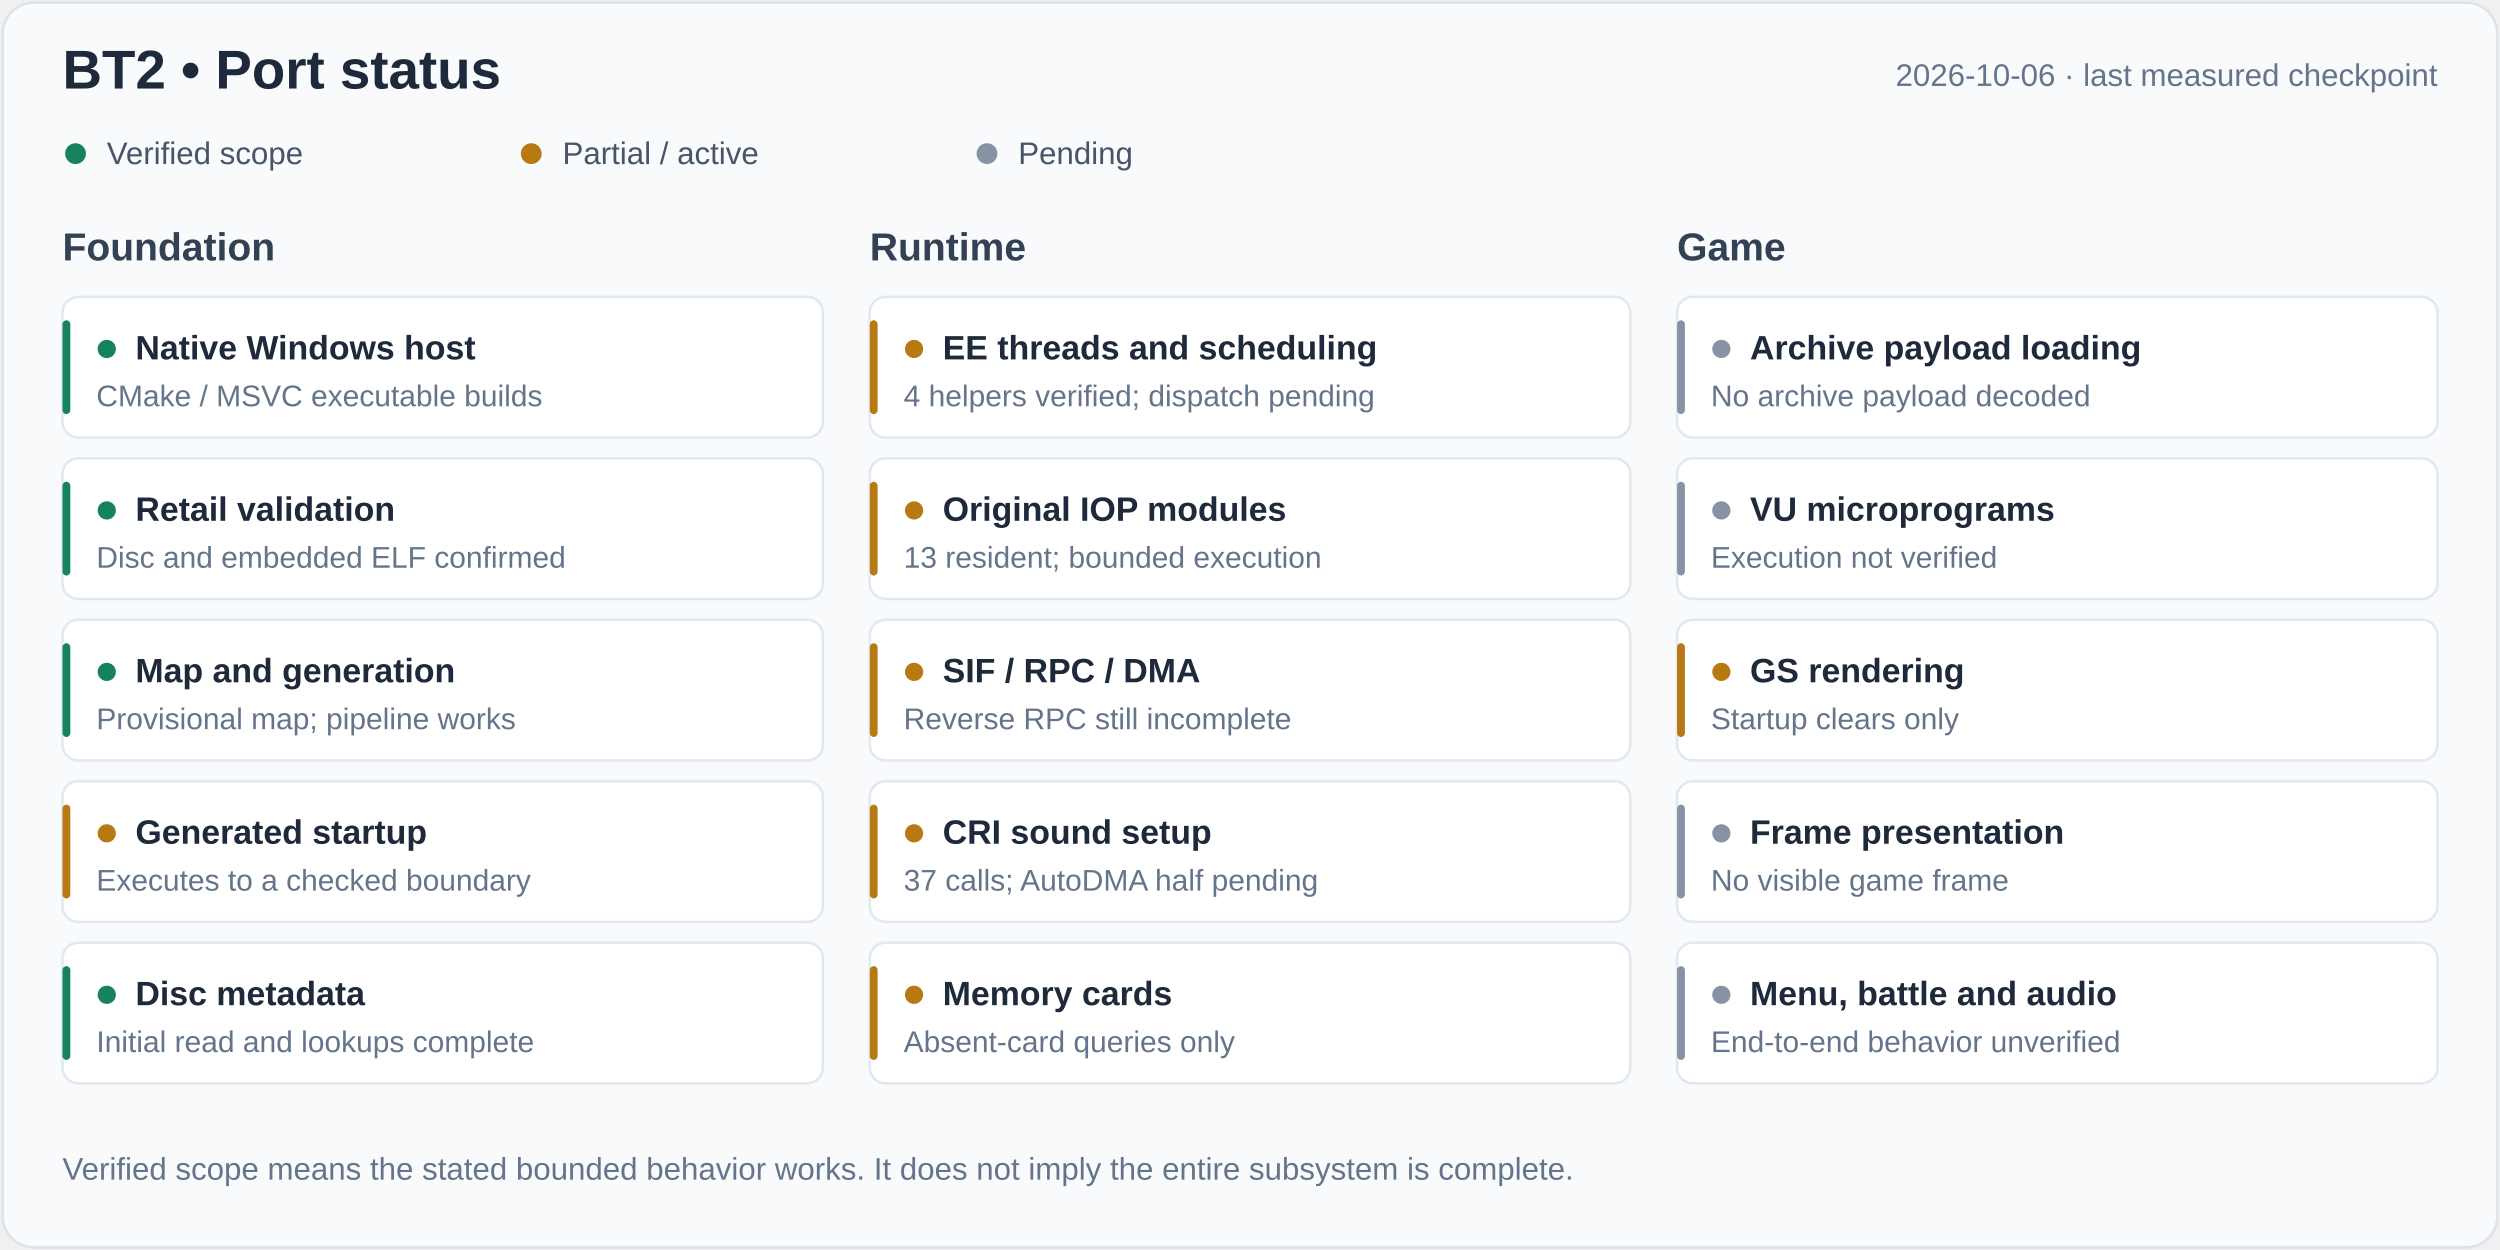
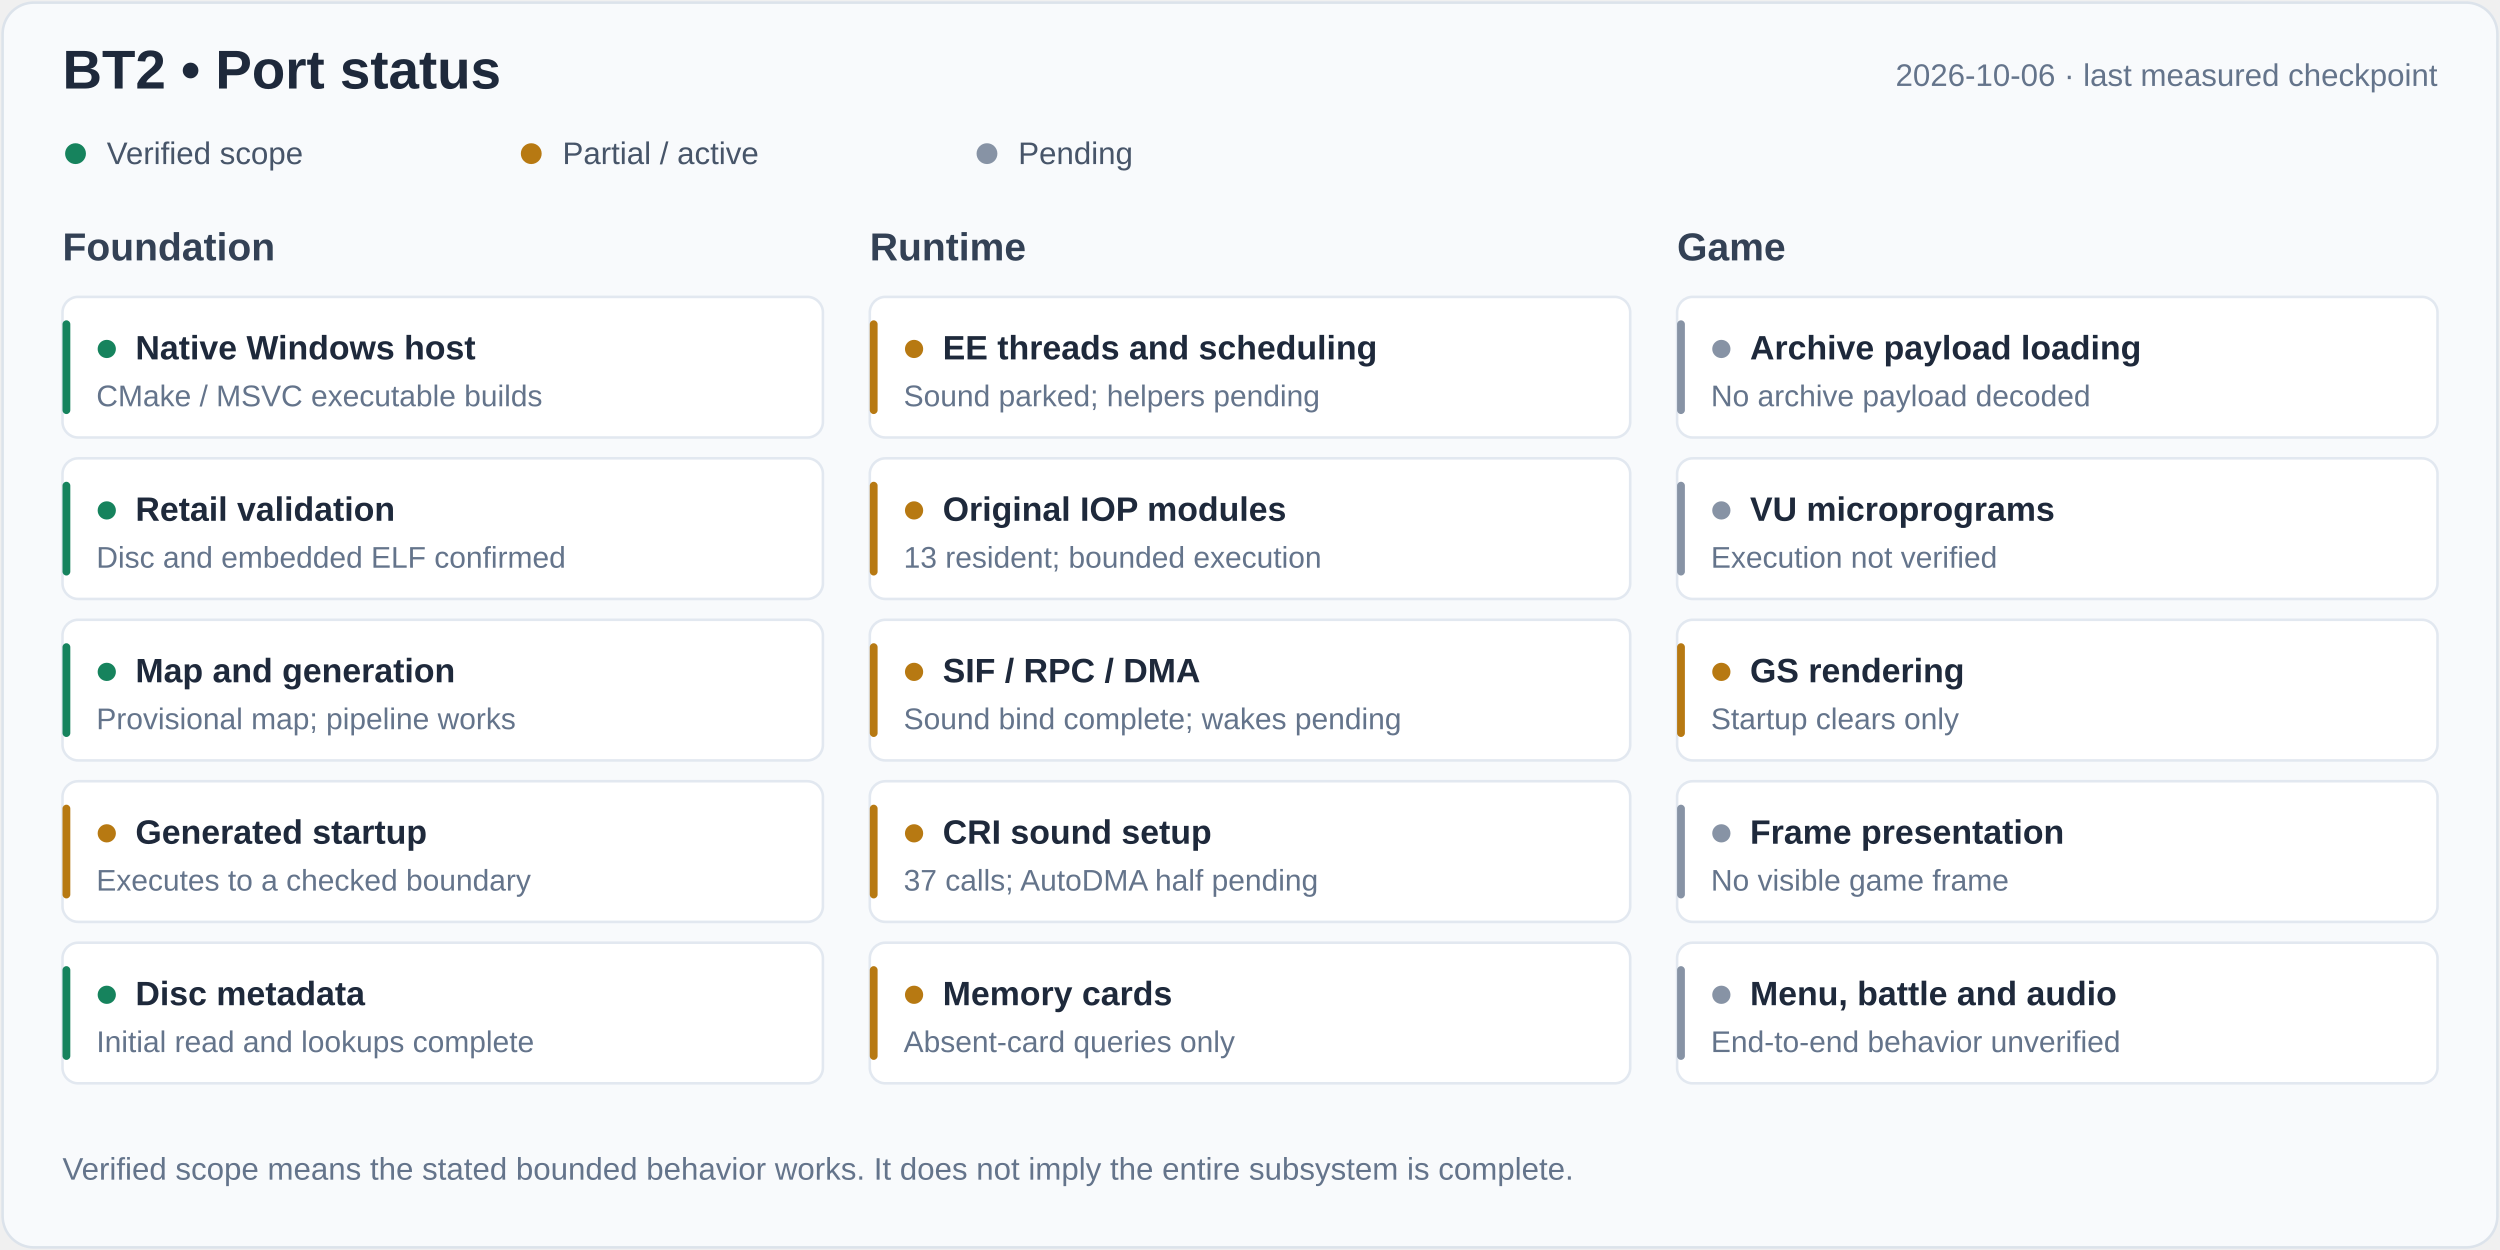
<svg xmlns="http://www.w3.org/2000/svg" width="960" height="480" viewBox="0 0 960 480" role="img" aria-labelledby="title desc">
  <rect x="1" y="1" width="958" height="478" rx="12" fill="#f8fafc" stroke="#dce3eb" />
  <g font-family="Segoe UI,Arial,sans-serif">
    <text x="24" y="34" font-size="21" font-weight="600" fill="#1e293b">BT2 • Port status</text>
    <text x="936" y="33" text-anchor="end" font-size="12" fill="#64748b">2026-10-06 · last measured checkpoint</text>
    <circle cx="29" cy="59" r="4" fill="#16835d" />
    <text x="41" y="63" font-size="12" fill="#475569">Verified scope</text>
    <circle cx="204" cy="59" r="4" fill="#b77912" />
    <text x="216" y="63" font-size="12" fill="#475569">Partial / active</text>
    <circle cx="379" cy="59" r="4" fill="#8793a5" />
    <text x="391" y="63" font-size="12" fill="#475569">Pending</text>
    <text x="24" y="100" font-size="15" font-weight="600" fill="#334155">Foundation</text>
    <g>
      <rect x="24" y="114" width="292" height="54" rx="6" fill="#fff" stroke="#e2e8f0" />
      <rect x="24" y="123" width="3" height="36" rx="1.5" fill="#16835d" />
      <circle cx="41" cy="134" r="3.5" fill="#16835d" />
      <text x="52" y="138" font-size="13" font-weight="600" fill="#1e293b">Native Windows host</text>
      <text x="37" y="156" font-size="11.5" fill="#64748b">CMake / MSVC executable builds</text>
    </g>
    <g>
      <rect x="24" y="176" width="292" height="54" rx="6" fill="#fff" stroke="#e2e8f0" />
      <rect x="24" y="185" width="3" height="36" rx="1.5" fill="#16835d" />
      <circle cx="41" cy="196" r="3.5" fill="#16835d" />
      <text x="52" y="200" font-size="13" font-weight="600" fill="#1e293b">Retail validation</text>
      <text x="37" y="218" font-size="11.5" fill="#64748b">Disc and embedded ELF confirmed</text>
    </g>
    <g>
      <rect x="24" y="238" width="292" height="54" rx="6" fill="#fff" stroke="#e2e8f0" />
      <rect x="24" y="247" width="3" height="36" rx="1.5" fill="#16835d" />
      <circle cx="41" cy="258" r="3.5" fill="#16835d" />
      <text x="52" y="262" font-size="13" font-weight="600" fill="#1e293b">Map and generation</text>
      <text x="37" y="280" font-size="11.5" fill="#64748b">Provisional map; pipeline works</text>
    </g>
    <g>
      <rect x="24" y="300" width="292" height="54" rx="6" fill="#fff" stroke="#e2e8f0" />
      <rect x="24" y="309" width="3" height="36" rx="1.5" fill="#b77912" />
      <circle cx="41" cy="320" r="3.5" fill="#b77912" />
      <text x="52" y="324" font-size="13" font-weight="600" fill="#1e293b">Generated startup</text>
      <text x="37" y="342" font-size="11.5" fill="#64748b">Executes to a checked boundary</text>
    </g>
    <g>
      <rect x="24" y="362" width="292" height="54" rx="6" fill="#fff" stroke="#e2e8f0" />
      <rect x="24" y="371" width="3" height="36" rx="1.5" fill="#16835d" />
      <circle cx="41" cy="382" r="3.5" fill="#16835d" />
      <text x="52" y="386" font-size="13" font-weight="600" fill="#1e293b">Disc metadata</text>
      <text x="37" y="404" font-size="11.5" fill="#64748b">Initial read and lookups complete</text>
    </g>
    <text x="334" y="100" font-size="15" font-weight="600" fill="#334155">Runtime</text>
    <g>
      <rect x="334" y="114" width="292" height="54" rx="6" fill="#fff" stroke="#e2e8f0" />
      <rect x="334" y="123" width="3" height="36" rx="1.5" fill="#b77912" />
      <circle cx="351" cy="134" r="3.5" fill="#b77912" />
      <text x="362" y="138" font-size="13" font-weight="600" fill="#1e293b">EE threads and scheduling</text>
-       <text x="347" y="156" font-size="11.5" fill="#64748b">4 helpers verified; dispatch pending</text>
+       <text x="347" y="156" font-size="11.5" fill="#64748b">Sound parked; helpers pending</text>
    </g>
    <g>
      <rect x="334" y="176" width="292" height="54" rx="6" fill="#fff" stroke="#e2e8f0" />
      <rect x="334" y="185" width="3" height="36" rx="1.5" fill="#b77912" />
      <circle cx="351" cy="196" r="3.5" fill="#b77912" />
      <text x="362" y="200" font-size="13" font-weight="600" fill="#1e293b">Original IOP modules</text>
      <text x="347" y="218" font-size="11.5" fill="#64748b">13 resident; bounded execution</text>
    </g>
    <g>
      <rect x="334" y="238" width="292" height="54" rx="6" fill="#fff" stroke="#e2e8f0" />
      <rect x="334" y="247" width="3" height="36" rx="1.5" fill="#b77912" />
      <circle cx="351" cy="258" r="3.5" fill="#b77912" />
      <text x="362" y="262" font-size="13" font-weight="600" fill="#1e293b">SIF / RPC / DMA</text>
-       <text x="347" y="280" font-size="11.5" fill="#64748b">Reverse RPC still incomplete</text>
+       <text x="347" y="280" font-size="11.5" fill="#64748b">Sound bind complete; wakes pending</text>
    </g>
    <g>
      <rect x="334" y="300" width="292" height="54" rx="6" fill="#fff" stroke="#e2e8f0" />
      <rect x="334" y="309" width="3" height="36" rx="1.5" fill="#b77912" />
      <circle cx="351" cy="320" r="3.5" fill="#b77912" />
      <text x="362" y="324" font-size="13" font-weight="600" fill="#1e293b">CRI sound setup</text>
      <text x="347" y="342" font-size="11.5" fill="#64748b">37 calls; AutoDMA half pending</text>
    </g>
    <g>
      <rect x="334" y="362" width="292" height="54" rx="6" fill="#fff" stroke="#e2e8f0" />
      <rect x="334" y="371" width="3" height="36" rx="1.5" fill="#b77912" />
      <circle cx="351" cy="382" r="3.5" fill="#b77912" />
      <text x="362" y="386" font-size="13" font-weight="600" fill="#1e293b">Memory cards</text>
      <text x="347" y="404" font-size="11.5" fill="#64748b">Absent-card queries only</text>
    </g>
    <text x="644" y="100" font-size="15" font-weight="600" fill="#334155">Game</text>
    <g>
      <rect x="644" y="114" width="292" height="54" rx="6" fill="#fff" stroke="#e2e8f0" />
      <rect x="644" y="123" width="3" height="36" rx="1.5" fill="#8793a5" />
      <circle cx="661" cy="134" r="3.5" fill="#8793a5" />
      <text x="672" y="138" font-size="13" font-weight="600" fill="#1e293b">Archive payload loading</text>
      <text x="657" y="156" font-size="11.5" fill="#64748b">No archive payload decoded</text>
    </g>
    <g>
      <rect x="644" y="176" width="292" height="54" rx="6" fill="#fff" stroke="#e2e8f0" />
      <rect x="644" y="185" width="3" height="36" rx="1.5" fill="#8793a5" />
      <circle cx="661" cy="196" r="3.5" fill="#8793a5" />
      <text x="672" y="200" font-size="13" font-weight="600" fill="#1e293b">VU microprograms</text>
      <text x="657" y="218" font-size="11.5" fill="#64748b">Execution not verified</text>
    </g>
    <g>
      <rect x="644" y="238" width="292" height="54" rx="6" fill="#fff" stroke="#e2e8f0" />
      <rect x="644" y="247" width="3" height="36" rx="1.5" fill="#b77912" />
      <circle cx="661" cy="258" r="3.5" fill="#b77912" />
      <text x="672" y="262" font-size="13" font-weight="600" fill="#1e293b">GS rendering</text>
      <text x="657" y="280" font-size="11.5" fill="#64748b">Startup clears only</text>
    </g>
    <g>
      <rect x="644" y="300" width="292" height="54" rx="6" fill="#fff" stroke="#e2e8f0" />
      <rect x="644" y="309" width="3" height="36" rx="1.5" fill="#8793a5" />
      <circle cx="661" cy="320" r="3.5" fill="#8793a5" />
      <text x="672" y="324" font-size="13" font-weight="600" fill="#1e293b">Frame presentation</text>
      <text x="657" y="342" font-size="11.5" fill="#64748b">No visible game frame</text>
    </g>
    <g>
      <rect x="644" y="362" width="292" height="54" rx="6" fill="#fff" stroke="#e2e8f0" />
      <rect x="644" y="371" width="3" height="36" rx="1.5" fill="#8793a5" />
      <circle cx="661" cy="382" r="3.5" fill="#8793a5" />
      <text x="672" y="386" font-size="13" font-weight="600" fill="#1e293b">Menu, battle and audio</text>
      <text x="657" y="404" font-size="11.5" fill="#64748b">End-to-end behavior unverified</text>
    </g>
    <text x="24" y="453" font-size="12" fill="#64748b">Verified scope means the stated bounded behavior works. It does not imply the entire subsystem is complete.</text>
  </g>
</svg>
